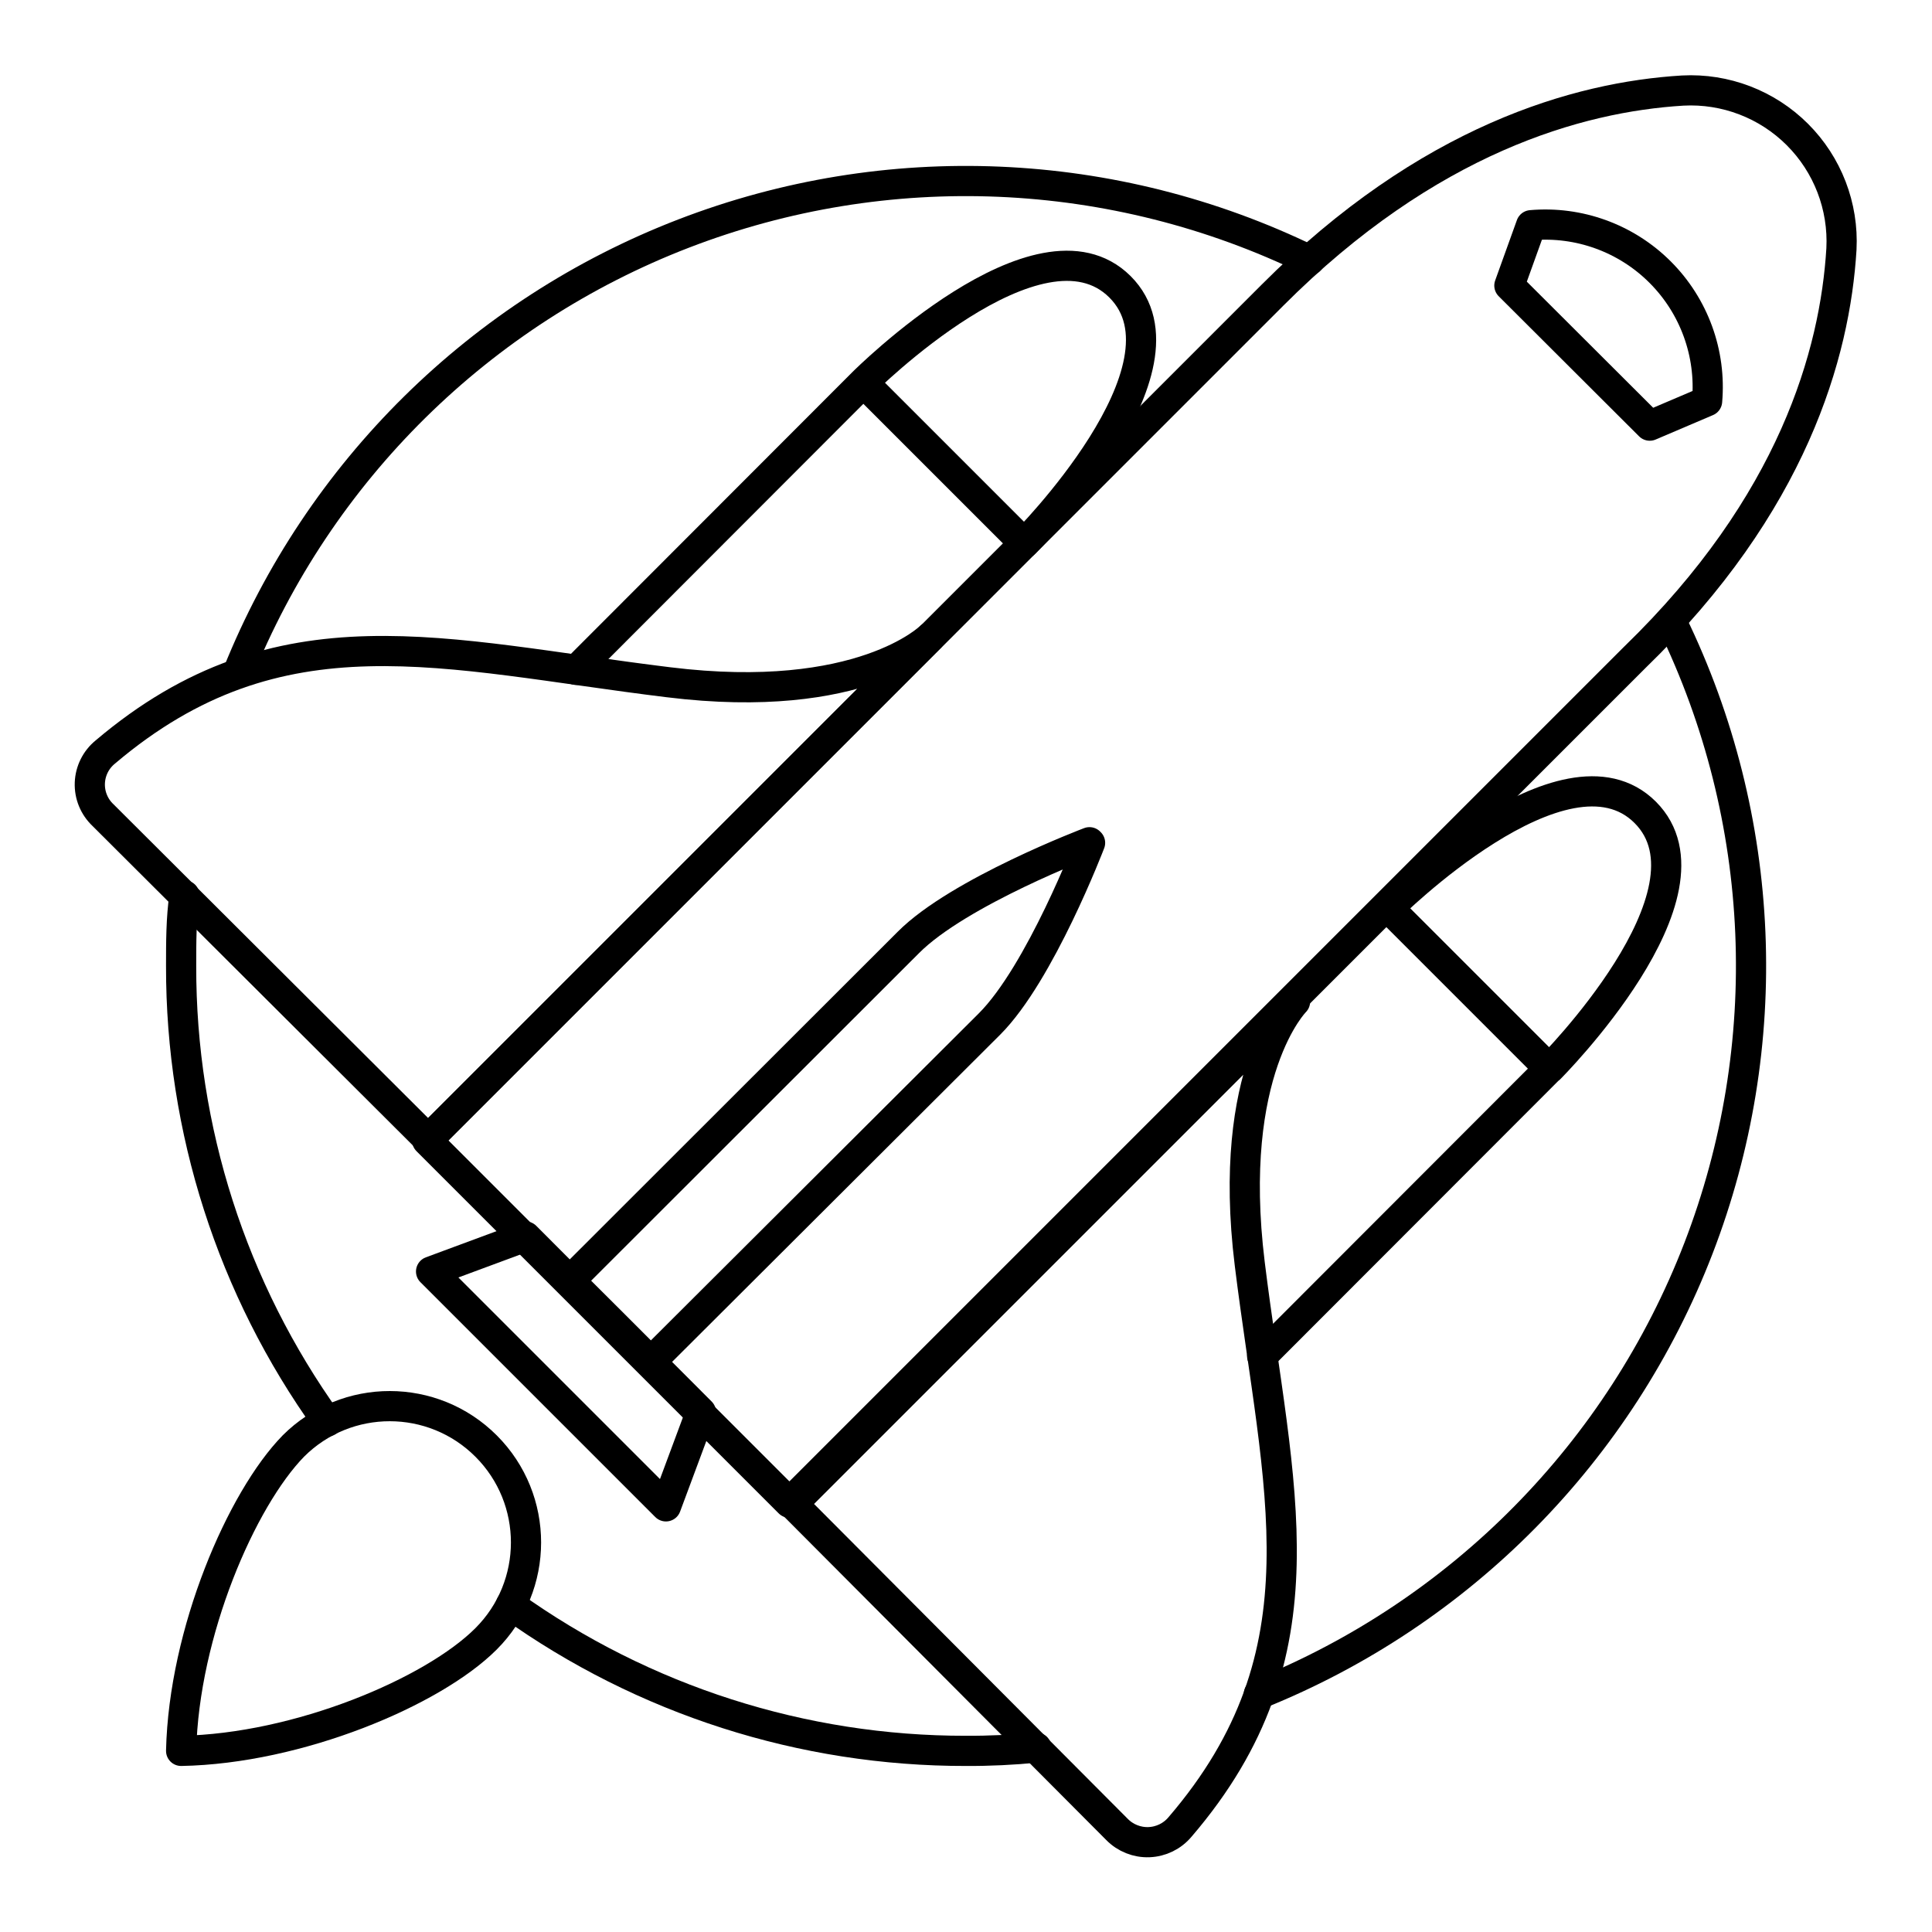
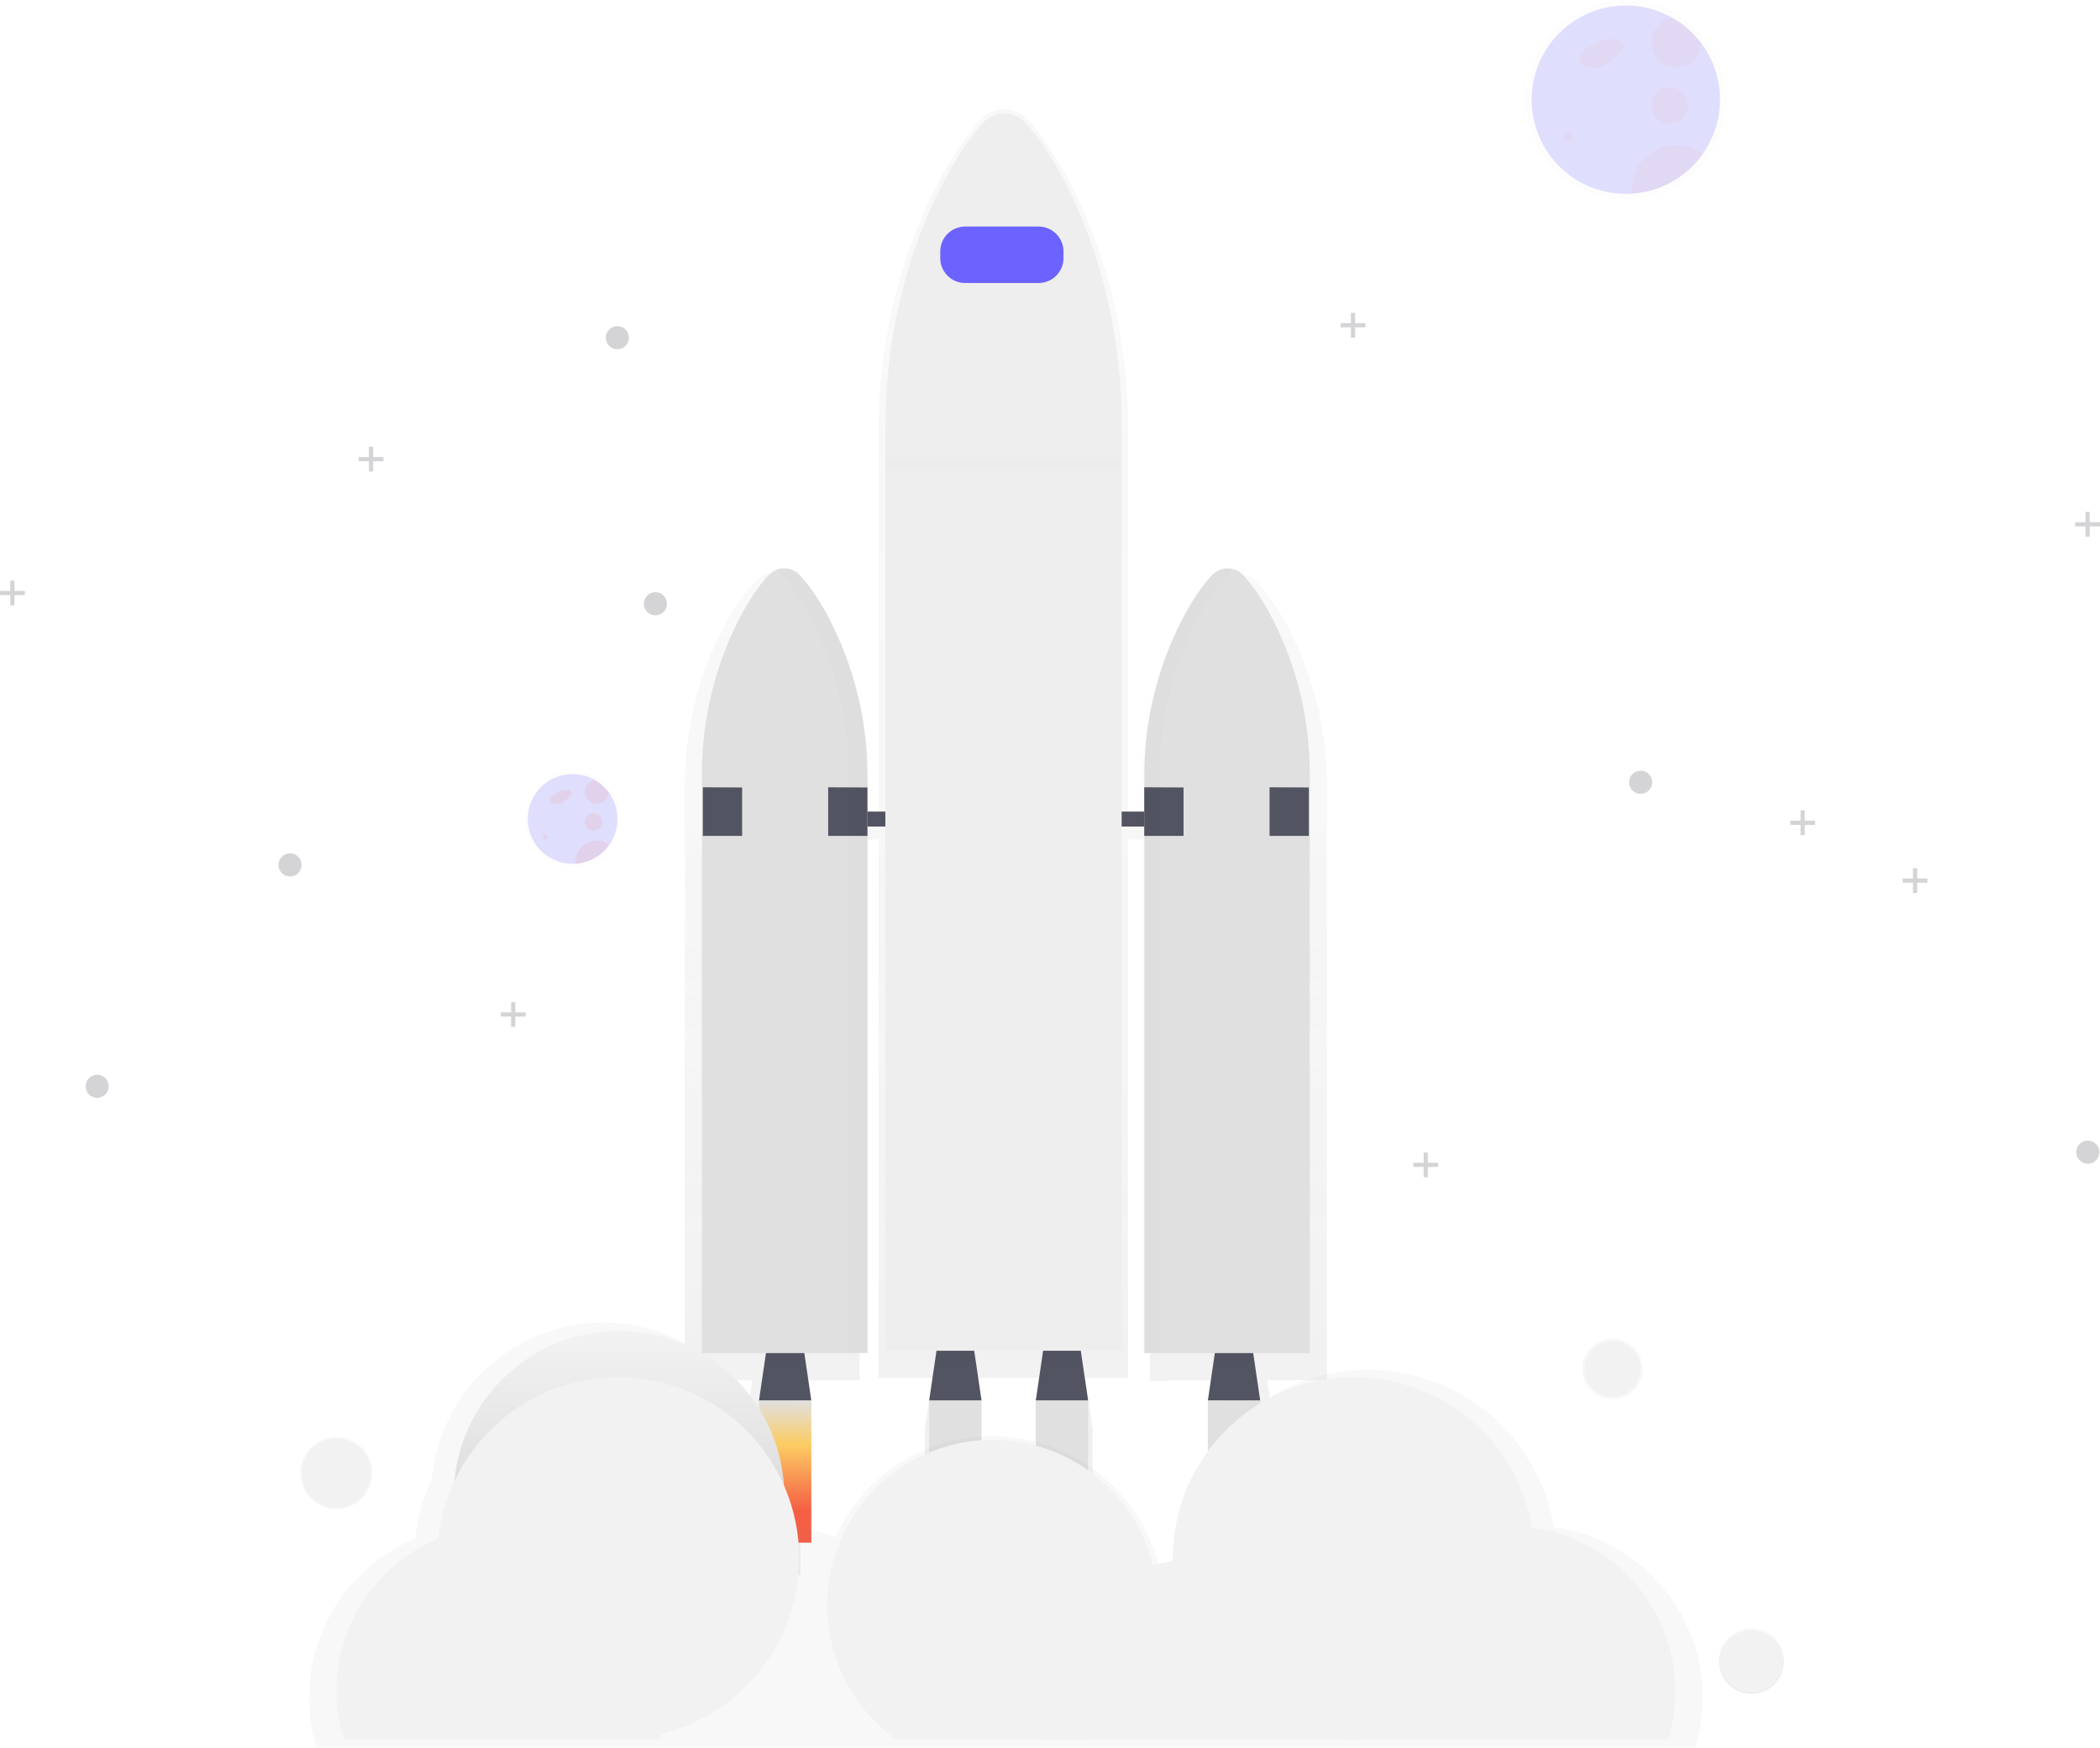
- <svg xmlns="http://www.w3.org/2000/svg" id="Layer_1" data-name="Layer 1" viewBox="0 0 64 64">
+ <svg xmlns="http://www.w3.org/2000/svg" width="870" height="724" viewBox="0 0 870 724" fill="none">
+   <g opacity="0.7">
+     <path opacity="0.7" d="M549.724 325.884C549.799 302.977 544.314 280.394 533.738 260.074C528.716 250.531 524.136 244.599 520.572 240.96C519.229 239.535 517.473 238.565 515.551 238.186C513.629 237.807 511.637 238.037 509.852 238.845C508.426 239.348 507.138 240.179 506.091 241.271C501.323 246.206 497.017 252.731 493.255 259.679C482.129 280.474 476.354 303.711 476.451 327.294V341.453H467.367V176.927C467.367 142.442 459.647 108.418 444.526 78.211C437.36 63.911 430.825 55.027 425.794 49.565C424.575 48.176 423.074 47.063 421.391 46.301C419.707 45.539 417.881 45.145 416.033 45.145C414.185 45.145 412.359 45.539 410.675 46.301C408.992 47.063 407.491 48.176 406.272 49.565C399.464 56.964 393.323 66.741 387.954 77.139C372.052 107.967 363.975 142.95 363.975 178.459V341.453H356.123V326.617C356.22 303.034 350.445 279.797 339.319 259.002C335.557 252.064 331.25 245.539 326.483 240.594C325.11 239.149 323.314 238.177 321.354 237.819C319.393 237.46 317.369 237.734 315.575 238.601L315.904 238.779C314.752 239.288 313.711 240.016 312.838 240.923C309.312 244.561 304.732 250.493 299.673 260.036C289.097 280.357 283.611 302.94 283.687 325.846V571.827H311.71L308.654 592.05V652.511H331.561V592.05L328.504 571.827H356.123V347.818H363.975V570.821H386.355L383.139 592.04V652.511H406.056V592.05L402.84 570.831H432.997L429.781 592.05V652.511H452.698V592.05L449.482 570.831H467.348V347.818H476.432V572.166H483.795V571.827H508.141L505.085 592.05V652.511H528.001V592.05L524.945 571.827H549.724V325.884Z" fill="url(#paint0_linear)" />
+   </g>
+   <path d="M336.121 580.26H314.427L318.302 553.927H332.247L336.121 580.26Z" fill="#535461" />
+   <g opacity="0.1">
+     <path opacity="0.1" d="M317.22 564.381H333.329L332.247 557.02H318.302L317.22 564.381Z" fill="black" />
+   </g>
+   <path d="M522.086 580.26H500.392L504.267 553.927H518.212L522.086 580.26Z" fill="#535461" />
+   <g opacity="0.1">
+     <path opacity="0.1" d="M503.185 564.381H519.294L518.212 557.02H504.267L503.185 564.381Z" fill="black" />
+   </g>
+   <path d="M406.639 580.26H384.935L388.81 553.927H402.765L406.639 580.26Z" fill="#535461" />
+   <g opacity="0.1">
+     <path opacity="0.1" d="M387.728 564.381H403.846L402.765 557.02H388.81L387.728 564.381Z" fill="black" />
+   </g>
+   <path d="M450.798 580.26H429.104L432.978 553.927H446.924L450.798 580.26Z" fill="#535461" />
+   <g opacity="0.1">
+     <path opacity="0.1" d="M431.897 564.381H448.015L446.924 557.02H432.978L431.897 564.381Z" fill="black" />
+   </g>
+   <path d="M491.092 336.235H336.121V342.431H491.092V336.235Z" fill="#535461" />
+   <path d="M515.053 238.337C514.234 237.434 513.235 236.711 512.119 236.217C511.004 235.723 509.798 235.467 508.578 235.467C507.358 235.467 506.152 235.723 505.037 236.217C503.922 236.711 502.923 237.434 502.104 238.337C497.59 243.142 493.518 249.497 489.955 256.257C479.408 276.585 473.952 299.167 474.053 322.067V560.574H542.633V321.08C542.72 298.808 537.528 276.832 527.484 256.952C522.726 247.664 518.391 241.882 515.053 238.337Z" fill="#E0E0E0" />
+   <path d="M318.396 238.337C319.215 237.434 320.214 236.711 321.329 236.217C322.444 235.723 323.65 235.467 324.87 235.467C326.09 235.467 327.296 235.723 328.411 236.217C329.526 236.711 330.525 237.434 331.344 238.337C335.858 243.142 339.93 249.497 343.494 256.257C354.04 276.585 359.497 299.167 359.395 322.067V560.574H290.796V321.08C290.71 298.808 295.901 276.832 305.945 256.952C310.694 247.664 315.029 241.882 318.396 238.337Z" fill="#E0E0E0" />
+   <path d="M291.182 326.166L307.45 326.241V346.304H291.182V326.166Z" fill="#535461" />
+   <path d="M343.099 326.166L359.367 326.241V346.304H343.099V326.166Z" fill="#535461" />
+   <path d="M474.044 326.166L490.321 326.241V346.304H474.044V326.166Z" fill="#535461" />
+   <path d="M525.961 326.166L542.238 326.241V346.304H525.961V326.166Z" fill="#535461" />
+   <g opacity="0.1">
+     <path opacity="0.1" d="M343.466 255.946C339.911 249.187 335.83 242.831 331.316 238.027C330.041 236.619 328.339 235.666 326.472 235.315C324.604 234.963 322.673 235.232 320.972 236.081C321.952 236.57 322.837 237.229 323.586 238.027C328.1 242.831 332.172 249.187 335.736 255.946C346.282 276.275 351.739 298.857 351.637 321.757V560.245H359.386V321.785C359.486 298.874 354.023 276.281 343.466 255.946Z" fill="black" />
+   </g>
+   <g opacity="0.1">
+     <path opacity="0.1" d="M496.123 256.605C499.678 249.845 503.759 243.489 508.273 238.685C509.118 237.776 510.138 237.047 511.272 236.542C509.596 235.808 507.731 235.62 505.942 236.005C504.153 236.389 502.531 237.327 501.305 238.685C496.791 243.489 492.719 249.845 489.155 256.605C478.609 276.933 473.152 299.515 473.254 322.415V560.903H480.231V322.453C480.121 299.541 485.574 276.945 496.123 256.605Z" fill="black" />
+   </g>
+   <path d="M336.121 580.26H314.427V639.133H336.121V580.26Z" fill="url(#paint1_linear)" />
+   <path d="M406.629 580.26H384.935V639.133H406.629V580.26Z" fill="url(#paint2_linear)" />
+   <path d="M450.798 580.26H429.104V639.133H450.798V580.26Z" fill="url(#paint3_linear)" />
+   <path d="M522.086 580.26H500.392V639.133H522.086V580.26Z" fill="url(#paint4_linear)" />
+   <path d="M425.314 51.342C424.181 49.995 422.767 48.912 421.171 48.169C419.575 47.427 417.836 47.042 416.075 47.042C414.315 47.042 412.576 47.427 410.98 48.169C409.384 48.912 407.97 49.995 406.836 51.342C400.395 58.543 394.612 68.067 389.496 78.202C374.45 108.23 366.796 142.31 366.796 176.87V559.596H464.678V175.328C464.678 141.746 457.371 108.578 443.049 79.236C436.269 65.312 430.082 56.663 425.314 51.342Z" fill="#EEEEEE" />
+   <path d="M430.251 93.855H399.868C394.155 93.855 389.524 98.485 389.524 104.197V106.914C389.524 112.625 394.155 117.255 399.868 117.255H430.251C435.964 117.255 440.595 112.625 440.595 106.914V104.197C440.595 98.485 435.964 93.855 430.251 93.855Z" fill="#6C63FF" />
+   <g opacity="0.7">
+     <path opacity="0.7" d="M643.759 632.702C640.547 613.34 630.156 595.899 614.655 583.856C599.155 571.813 579.685 566.051 560.125 567.72C540.566 569.388 522.353 578.365 509.118 592.86C495.883 607.355 488.597 626.304 488.713 645.93C488.713 646.315 488.713 646.691 488.713 647.077C485.826 647.514 482.969 648.126 480.156 648.91C476.554 634.568 468.58 621.7 457.34 612.088C446.099 602.477 432.147 596.597 417.417 595.264C402.686 593.931 387.905 597.21 375.121 604.646C362.336 612.083 352.181 623.31 346.061 636.773C339.753 634.34 333.128 632.826 326.389 632.279C325.314 626.178 323.511 620.228 321.019 614.557C319.85 596.662 311.975 579.866 298.966 567.52C285.957 555.174 268.77 548.184 250.835 547.947C232.9 547.71 215.534 554.242 202.203 566.24C188.872 578.237 180.555 594.819 178.912 612.677C175.22 620.494 172.862 628.873 171.935 637.468C155.612 644.258 142.391 656.865 134.835 672.846C127.279 688.826 125.926 707.042 131.039 723.962H702.381C705.359 714.093 706.162 703.695 704.734 693.486C703.306 683.276 699.681 673.498 694.109 664.823C688.537 656.149 681.151 648.786 672.459 643.241C663.766 637.695 653.975 634.1 643.759 632.702Z" fill="url(#paint5_linear)" />
+   </g>
+   <path d="M256.445 688.359C294.269 688.359 324.931 657.703 324.931 619.888C324.931 582.072 294.269 551.417 256.445 551.417C218.621 551.417 187.959 582.072 187.959 619.888C187.959 657.703 218.621 688.359 256.445 688.359Z" fill="url(#paint6_linear)" />
+   <path d="M256.106 720.54C297.524 720.54 331.1 686.972 331.1 645.563C331.1 604.155 297.524 570.586 256.106 570.586C214.689 570.586 181.113 604.155 181.113 645.563C181.113 686.972 214.689 720.54 256.106 720.54Z" fill="url(#paint7_linear)" />
+   <path d="M560.876 720.54C602.294 720.54 635.87 686.972 635.87 645.563C635.87 604.155 602.294 570.586 560.876 570.586C519.458 570.586 485.883 604.155 485.883 645.563C485.883 686.972 519.458 720.54 560.876 720.54Z" fill="url(#paint8_linear)" />
+   <path d="M557.105 720.54C594.929 720.54 625.592 689.885 625.592 652.069C625.592 614.253 594.929 583.598 557.105 583.598C519.282 583.598 488.619 614.253 488.619 652.069C488.619 689.885 519.282 720.54 557.105 720.54Z" fill="url(#paint9_linear)" />
+   <path d="M479.714 665.081C479.725 675.909 477.163 686.584 472.239 696.228C467.314 705.872 460.169 714.208 451.39 720.55H371.056C361.547 713.679 353.963 704.482 349.029 693.84C344.095 683.198 341.977 671.468 342.878 659.773C343.779 648.079 347.668 636.811 354.174 627.05C360.679 617.289 369.582 609.362 380.031 604.027C390.48 598.693 402.123 596.13 413.846 596.585C425.569 597.04 436.979 600.497 446.983 606.624C456.987 612.752 465.249 621.345 470.979 631.581C476.708 641.816 479.713 653.351 479.705 665.081H479.714Z" fill="url(#paint10_linear)" />
+   <path d="M564.647 714.382C564.647 716.432 564.556 718.459 564.374 720.465C564.382 720.493 564.382 720.522 564.374 720.55H427.947C427.759 718.519 427.665 716.46 427.665 714.392C427.654 698.007 433.524 682.162 444.21 669.74C454.896 657.317 469.687 649.142 485.892 646.701C489.279 646.192 492.699 645.934 496.123 645.93C497.872 645.93 499.612 645.996 501.333 646.118C513.608 647.057 525.404 651.283 535.481 658.354C545.558 665.424 553.544 675.078 558.601 686.3C558.883 686.92 559.155 687.55 559.409 688.18C562.868 696.483 564.648 705.388 564.647 714.382Z" fill="url(#paint11_linear)" />
+   <path d="M694.087 700.684C694.095 707.411 693.106 714.102 691.153 720.54H560.068C556.898 710.011 556.295 698.877 558.309 688.067C558.422 687.475 558.535 686.873 558.666 686.29C561.966 670.982 570.413 657.266 582.599 647.428C594.785 637.59 609.975 632.223 625.639 632.222C627.792 632.222 629.908 632.316 632.005 632.523C632.945 632.598 633.886 632.711 634.826 632.834C651.241 635.066 666.289 643.171 677.185 655.646C688.082 668.122 694.086 684.122 694.087 700.684Z" fill="url(#paint12_linear)" />
+   <path d="M273.381 720.55C273.606 719.835 273.804 719.121 274.001 718.397C277.119 706.739 277.102 694.465 273.952 682.816C270.802 671.167 264.63 660.556 256.061 652.057C247.493 643.558 236.831 637.472 225.155 634.415C213.479 631.358 201.202 631.439 189.567 634.648C186.842 635.396 184.169 636.319 181.564 637.412C165.88 643.936 153.177 656.05 145.918 671.405C138.659 686.761 137.361 704.264 142.276 720.521H273.381V720.55Z" fill="url(#paint13_linear)" />
+   <g opacity="0.7">
+     <path opacity="0.7" d="M668.058 579.725C674.997 579.725 680.621 574.101 680.621 567.164C680.621 560.227 674.997 554.604 668.058 554.604C661.12 554.604 655.495 560.227 655.495 567.164C655.495 574.101 661.12 579.725 668.058 579.725Z" fill="url(#paint14_linear)" />
+   </g>
+   <path d="M668.058 578.803C674.488 578.803 679.7 573.592 679.7 567.164C679.7 560.736 674.488 555.525 668.058 555.525C661.629 555.525 656.417 560.736 656.417 567.164C656.417 573.592 661.629 578.803 668.058 578.803Z" fill="url(#paint15_linear)" />
+   <g opacity="0.7">
+     <path opacity="0.7" d="M725.589 702.057C733.156 702.057 739.29 695.924 739.29 688.359C739.29 680.794 733.156 674.661 725.589 674.661C718.022 674.661 711.888 680.794 711.888 688.359C711.888 695.924 718.022 702.057 725.589 702.057Z" fill="url(#paint16_linear)" />
+   </g>
+   <path d="M725.589 701.37C732.777 701.37 738.604 695.545 738.604 688.359C738.604 681.173 732.777 675.347 725.589 675.347C718.402 675.347 712.575 681.173 712.575 688.359C712.575 695.545 718.402 701.37 725.589 701.37Z" fill="url(#paint17_linear)" />
+   <g opacity="0.7">
+     <path opacity="0.7" d="M139.333 625.35C147.647 625.35 154.388 618.611 154.388 610.298C154.388 601.986 147.647 595.247 139.333 595.247C131.018 595.247 124.278 601.986 124.278 610.298C124.278 618.611 131.018 625.35 139.333 625.35Z" fill="url(#paint18_linear)" />
+   </g>
+   <path d="M139.333 624.673C147.274 624.673 153.711 618.237 153.711 610.298C153.711 602.359 147.274 595.923 139.333 595.923C131.392 595.923 124.955 602.359 124.955 610.298C124.955 618.237 131.392 624.673 139.333 624.673Z" fill="url(#paint19_linear)" />
+   <g opacity="0.4">
+     <path opacity="0.4" d="M706.509 16.424C703.172 12.016 698.991 8.315 694.21 5.537C688.724 2.386 682.588 0.536 676.274 0.132C669.96 -0.273 663.637 0.778 657.794 3.204C651.951 5.629 646.743 9.365 642.573 14.121C638.403 18.878 635.381 24.529 633.742 30.639C632.102 36.748 631.889 43.152 633.117 49.357C634.346 55.562 636.984 61.402 640.828 66.426C644.672 71.45 649.619 75.524 655.288 78.334C660.957 81.143 667.195 82.613 673.522 82.63C674.396 82.63 675.271 82.63 676.136 82.545C683.58 82.076 690.757 79.599 696.906 75.379C703.055 71.159 707.946 65.352 711.059 58.575C714.172 51.799 715.391 44.306 714.587 36.893C713.782 29.48 710.985 22.423 706.491 16.471L706.509 16.424Z" fill="url(#paint20_linear)" />
+   </g>
+   <path opacity="0.2" d="M712.575 41.291C712.576 51.214 708.796 60.765 702.004 68C695.212 75.236 685.919 79.613 676.014 80.242C675.196 80.298 674.368 80.326 673.541 80.326C667.555 80.323 661.651 78.943 656.284 76.294C650.916 73.645 646.231 69.797 642.588 65.049C638.946 60.3 636.445 54.777 635.278 48.908C634.111 43.039 634.31 36.98 635.86 31.199C637.409 25.419 640.267 20.073 644.213 15.573C648.159 11.073 653.087 7.541 658.616 5.25C664.146 2.958 670.128 1.969 676.101 2.358C682.074 2.747 687.877 4.504 693.062 7.493C697.585 10.119 701.539 13.618 704.695 17.788C709.819 24.551 712.587 32.806 712.575 41.291Z" fill="#6C63FF" />
+   <path opacity="0.05" d="M663.93 16.537C661.914 17.407 659.967 18.432 658.109 19.602C656.868 20.29 655.803 21.256 654.997 22.423C654.603 23.008 654.386 23.695 654.373 24.4C654.359 25.105 654.55 25.8 654.921 26.399C655.862 27.697 657.742 27.904 659.313 27.988C660.756 28.295 662.255 28.212 663.656 27.75C665.057 27.288 666.31 26.461 667.287 25.356L670.644 22.31C671.81 21.257 673.089 19.8 672.581 18.314C672.196 17.177 670.917 16.622 669.76 16.434C666.875 15.866 663.882 16.392 661.363 17.91" fill="#F55F44" />
+   <path opacity="0.05" d="M649.909 58.75C651.041 58.75 651.959 57.832 651.959 56.7C651.959 55.569 651.041 54.651 649.909 54.651C648.777 54.651 647.859 55.569 647.859 56.7C647.859 57.832 648.777 58.75 649.909 58.75Z" fill="#F55F44" />
+   <path opacity="0.05" d="M691.689 51.219C695.849 51.219 699.222 47.848 699.222 43.689C699.222 39.53 695.849 36.158 691.689 36.158C687.529 36.158 684.157 39.53 684.157 43.689C684.157 47.848 687.529 51.219 691.689 51.219Z" fill="#F55F44" />
+   <path opacity="0.05" d="M704.704 17.778C704.674 19.746 704.08 21.664 702.992 23.304C701.904 24.943 700.367 26.236 698.566 27.029C696.764 27.821 694.772 28.08 692.828 27.773C690.884 27.467 689.068 26.609 687.597 25.302C686.126 23.994 685.062 22.291 684.531 20.397C683.999 18.502 684.023 16.494 684.6 14.613C685.176 12.731 686.281 11.055 687.783 9.782C689.285 8.51 691.121 7.696 693.072 7.437C697.599 10.076 701.553 13.592 704.704 17.778Z" fill="#F55F44" />
+   <path opacity="0.05" d="M705.456 63.77C702.098 68.547 697.708 72.508 692.612 75.359C687.515 78.211 681.843 79.879 676.014 80.242C675.967 79.706 675.938 79.161 675.938 78.615C675.94 75.19 676.893 71.832 678.691 68.916C680.489 66 683.062 63.641 686.123 62.102C689.184 60.562 692.613 59.903 696.026 60.198C699.44 60.492 702.705 61.729 705.456 63.77Z" fill="#F55F44" />
+   <path opacity="0.25" d="M679.7 328.883C682.349 328.883 684.496 326.737 684.496 324.088C684.496 321.44 682.349 319.294 679.7 319.294C677.051 319.294 674.904 321.44 674.904 324.088C674.904 326.737 677.051 328.883 679.7 328.883Z" fill="#535461" />
+   <path opacity="0.25" d="M40.257 454.863C42.905 454.863 45.053 452.717 45.053 450.068C45.053 447.42 42.905 445.274 40.257 445.274C37.608 445.274 35.461 447.42 35.461 450.068C35.461 452.717 37.608 454.863 40.257 454.863Z" fill="#535461" />
+   <path opacity="0.25" d="M864.95 482.128C867.599 482.128 869.746 479.981 869.746 477.333C869.746 474.685 867.599 472.538 864.95 472.538C862.302 472.538 860.154 474.685 860.154 477.333C860.154 479.981 862.302 482.128 864.95 482.128Z" fill="#535461" />
+   <path opacity="0.25" d="M271.509 254.931C274.158 254.931 276.305 252.784 276.305 250.136C276.305 247.488 274.158 245.341 271.509 245.341C268.861 245.341 266.714 247.488 266.714 250.136C266.714 252.784 268.861 254.931 271.509 254.931Z" fill="#535461" />
+   <path opacity="0.25" d="M255.758 144.689C258.407 144.689 260.554 142.542 260.554 139.894C260.554 137.246 258.407 135.099 255.758 135.099C253.11 135.099 250.963 137.246 250.963 139.894C250.963 142.542 253.11 144.689 255.758 144.689Z" fill="#535461" />
+   <path opacity="0.25" d="M120.149 363.114C122.798 363.114 124.945 360.967 124.945 358.319C124.945 355.671 122.798 353.525 120.149 353.525C117.501 353.525 115.354 355.671 115.354 358.319C115.354 360.967 117.501 363.114 120.149 363.114Z" fill="#535461" />
+   <path opacity="0.25" d="M798.533 363.951H794.264V359.692H792.524V363.951H788.255V365.699H792.524V369.958H794.264V365.699H798.533V363.951Z" fill="#535461" />
+   <path opacity="0.25" d="M870 216.347H865.731V212.088H863.991V216.347H859.722V218.096H863.991V222.355H865.731V218.096H870V216.347Z" fill="#535461" />
+   <path opacity="0.25" d="M565.672 133.887H561.403V129.618H559.663V133.887H555.394V135.626H559.663V139.894H561.403V135.626H565.672V133.887Z" fill="#535461" />
+   <path opacity="0.25" d="M751.957 339.986H747.688V335.728H745.948V339.986H741.688V341.735H745.948V345.994H747.688V341.735H751.957V339.986Z" fill="#535461" />
+   <path opacity="0.25" d="M595.801 481.723H591.541V477.464H589.802V481.723H585.532V483.472H589.802V487.731H591.541V483.472H595.801V481.723Z" fill="#535461" />
+   <path opacity="0.25" d="M158.855 189.346H154.585V185.087H152.846V189.346H148.576V191.085H152.846V195.354H154.585V191.085H158.855V189.346Z" fill="#535461" />
+   <path opacity="0.25" d="M10.278 244.815H6.009V240.556H4.269V244.815H0V246.554H4.269V250.823H6.009V246.554H10.278V244.815Z" fill="#535461" />
+   <path opacity="0.25" d="M217.749 419.42H213.48V415.151H211.74V419.42H207.48V421.159H211.74V425.427H213.48V421.159H217.749V419.42Z" fill="#535461" />
+   <path d="M725.589 701.37C732.777 701.37 738.604 695.545 738.604 688.359C738.604 681.173 732.777 675.347 725.589 675.347C718.402 675.347 712.575 681.173 712.575 688.359C712.575 695.545 718.402 701.37 725.589 701.37Z" fill="url(#paint21_linear)" />
+   <g opacity="0.4">
+     <path opacity="0.4" d="M252.919 327.473C251.33 325.372 249.338 323.607 247.06 322.283C244.448 320.763 241.52 319.865 238.504 319.659C235.488 319.453 232.465 319.945 229.67 321.096C226.875 322.248 224.383 324.027 222.387 326.298C220.392 328.568 218.946 331.267 218.163 334.186C217.38 337.106 217.28 340.166 217.872 343.13C218.463 346.094 219.73 348.881 221.574 351.276C223.417 353.672 225.788 355.61 228.502 356.94C231.217 358.271 234.201 358.958 237.224 358.949C237.638 358.949 238.061 358.949 238.465 358.949C242.009 358.723 245.425 357.541 248.351 355.531C251.278 353.52 253.605 350.755 255.087 347.529C256.569 344.303 257.149 340.736 256.768 337.207C256.386 333.677 255.056 330.317 252.919 327.482V327.473Z" fill="url(#paint22_linear)" />
+   </g>
+   <path opacity="0.2" d="M255.805 339.319C255.805 344.045 254.005 348.593 250.769 352.039C247.534 355.485 243.108 357.569 238.39 357.868C238.005 357.868 237.61 357.868 237.215 357.868C234.364 357.865 231.553 357.207 228.998 355.945C226.443 354.683 224.212 352.85 222.478 350.588C220.744 348.327 219.554 345.697 218.999 342.902C218.444 340.107 218.539 337.222 219.276 334.47C220.014 331.717 221.375 329.171 223.254 327.029C225.133 324.886 227.479 323.204 230.112 322.112C232.745 321.021 235.593 320.549 238.437 320.734C241.282 320.918 244.045 321.754 246.515 323.177C248.667 324.427 250.55 326.092 252.053 328.075C254.504 331.31 255.823 335.261 255.805 339.319Z" fill="#6C63FF" />
+   <path opacity="0.1" d="M232.635 327.529C231.658 327.941 230.715 328.428 229.814 328.987C229.224 329.309 228.715 329.762 228.328 330.312C228.149 330.593 228.054 330.919 228.054 331.252C228.054 331.586 228.149 331.912 228.328 332.193C228.602 332.461 228.93 332.667 229.29 332.797C229.65 332.926 230.034 332.977 230.416 332.945C231.097 333.084 231.804 333.042 232.464 332.823C233.124 332.603 233.715 332.214 234.177 331.694L235.776 330.246C236.331 329.739 236.942 329.052 236.716 328.366C236.59 328.107 236.399 327.884 236.162 327.719C235.925 327.554 235.65 327.453 235.362 327.426C233.989 327.157 232.564 327.409 231.366 328.131" fill="#F55F44" />
+   <path opacity="0.1" d="M225.959 347.63C226.499 347.63 226.936 347.192 226.936 346.652C226.936 346.112 226.499 345.674 225.959 345.674C225.418 345.674 224.981 346.112 224.981 346.652C224.981 347.192 225.418 347.63 225.959 347.63Z" fill="#F55F44" />
+   <path opacity="0.1" d="M245.856 344.048C247.84 344.048 249.449 342.44 249.449 340.456C249.449 338.473 247.84 336.865 245.856 336.865C243.873 336.865 242.264 338.473 242.264 340.456C242.264 342.44 243.873 344.048 245.856 344.048Z" fill="#F55F44" />
+   <path opacity="0.1" d="M252.053 328.159C252.042 329.096 251.761 330.009 251.245 330.791C250.729 331.572 249.999 332.189 249.142 332.568C248.285 332.947 247.338 333.072 246.412 332.928C245.487 332.784 244.622 332.377 243.921 331.756C243.22 331.135 242.712 330.325 242.458 329.424C242.203 328.522 242.214 327.567 242.487 326.671C242.76 325.775 243.285 324.977 243.999 324.371C244.713 323.764 245.586 323.376 246.515 323.252C248.668 324.505 250.551 326.173 252.053 328.159Z" fill="#F55F44" />
+   <path opacity="0.1" d="M252.42 350.027C250.822 352.303 248.732 354.191 246.305 355.55C243.877 356.908 241.176 357.704 238.399 357.877C238.399 357.624 238.399 357.36 238.399 357.097C238.394 355.458 238.846 353.85 239.705 352.454C240.564 351.057 241.796 349.929 243.262 349.194C244.727 348.459 246.369 348.148 248.002 348.295C249.635 348.442 251.194 349.042 252.505 350.027H252.42Z" fill="#F55F44" />
+   <g opacity="0.1">
+     <path opacity="0.1" d="M464.151 189.957H367.294V193.718H464.151V189.957Z" fill="black" />
+   </g>
  <defs>
-     <style>.cls-1{fill:none;stroke:#000;stroke-linecap:round;stroke-linejoin:round;}</style>
+     <linearGradient id="paint0_linear" x1="416.71" y1="652.511" x2="416.71" y2="45.174" gradientUnits="userSpaceOnUse">
+       <stop stop-color="#808080" stop-opacity="0.25" />
+       <stop offset="0.54" stop-color="#808080" stop-opacity="0.12" />
+       <stop offset="1" stop-color="#808080" stop-opacity="0.1" />
+     </linearGradient>
+     <linearGradient id="paint1_linear" x1="325.27" y1="580.26" x2="325.27" y2="639.142" gradientUnits="userSpaceOnUse">
+       <stop stop-color="#E0E0E0" />
+       <stop offset="0.31" stop-color="#FCCC63" />
+       <stop offset="0.77" stop-color="#F55F44" />
+     </linearGradient>
+     <linearGradient id="paint2_linear" x1="9515.74" y1="36916.2" x2="9515.74" y2="40603.3" gradientUnits="userSpaceOnUse">
+       <stop stop-color="#E0E0E0" />
+       <stop offset="0.31" stop-color="#FCCC63" />
+       <stop offset="0.77" stop-color="#F55F44" />
+     </linearGradient>
+     <linearGradient id="paint3_linear" x1="10578.9" y1="36916.2" x2="10578.9" y2="40603.3" gradientUnits="userSpaceOnUse">
+       <stop stop-color="#E0E0E0" />
+       <stop offset="0.31" stop-color="#FCCC63" />
+       <stop offset="0.77" stop-color="#F55F44" />
+     </linearGradient>
+     <linearGradient id="paint4_linear" x1="12294.8" y1="36916.2" x2="12294.8" y2="40603.3" gradientUnits="userSpaceOnUse">
+       <stop stop-color="#E0E0E0" />
+       <stop offset="0.31" stop-color="#FCCC63" />
+       <stop offset="0.77" stop-color="#F55F44" />
+     </linearGradient>
+     <linearGradient id="paint5_linear" x1="335356" y1="147535" x2="335356" y2="114573" gradientUnits="userSpaceOnUse">
+       <stop stop-color="#808080" stop-opacity="0.25" />
+       <stop offset="0.54" stop-color="#808080" stop-opacity="0.12" />
+       <stop offset="1" stop-color="#808080" stop-opacity="0.1" />
+     </linearGradient>
+     <linearGradient id="paint6_linear" x1="256.445" y1="551.417" x2="256.445" y2="688.359" gradientUnits="userSpaceOnUse">
+       <stop stop-color="#F2F2F2" />
+       <stop offset="0.31" stop-color="#E6E6E6" />
+       <stop offset="0.77" stop-color="#CCCCCC" />
+     </linearGradient>
+     <linearGradient id="paint7_linear" x1="41030.1" y1="91579.1" x2="41030.1" y2="115497" gradientUnits="userSpaceOnUse">
+       <stop stop-color="#F2F2F2" />
+       <stop offset="0.31" stop-color="#E6E6E6" />
+       <stop offset="0.77" stop-color="#CCCCCC" />
+     </linearGradient>
+     <linearGradient id="paint8_linear" x1="89945.7" y1="91579.1" x2="89945.7" y2="115497" gradientUnits="userSpaceOnUse">
+       <stop stop-color="#F2F2F2" />
+       <stop offset="0.31" stop-color="#E6E6E6" />
+       <stop offset="0.77" stop-color="#CCCCCC" />
+     </linearGradient>
+     <linearGradient id="paint9_linear" x1="81636.6" y1="85590.5" x2="81636.6" y2="105537" gradientUnits="userSpaceOnUse">
+       <stop stop-color="#F2F2F2" />
+       <stop offset="0.31" stop-color="#E6E6E6" />
+       <stop offset="0.77" stop-color="#CCCCCC" />
+     </linearGradient>
+     <linearGradient id="paint10_linear" x1="79101.4" y1="87350.6" x2="79101.4" y2="103700" gradientUnits="userSpaceOnUse">
+       <stop stop-color="#F2F2F2" />
+       <stop offset="0.31" stop-color="#E6E6E6" />
+       <stop offset="0.77" stop-color="#CCCCCC" />
+     </linearGradient>
+     <linearGradient id="paint11_linear" x1="91524.7" y1="56758.4" x2="91524.7" y2="62682.5" gradientUnits="userSpaceOnUse">
+       <stop stop-color="#F2F2F2" />
+       <stop offset="0.31" stop-color="#E6E6E6" />
+       <stop offset="0.77" stop-color="#CCCCCC" />
+     </linearGradient>
+     <linearGradient id="paint12_linear" x1="110480" y1="65758.6" x2="110480" y2="74056.9" gradientUnits="userSpaceOnUse">
+       <stop stop-color="#F2F2F2" />
+       <stop offset="0.31" stop-color="#E6E6E6" />
+       <stop offset="0.77" stop-color="#CCCCCC" />
+     </linearGradient>
+     <linearGradient id="paint13_linear" x1="49235.5" y1="65796.5" x2="49235.5" y2="74099.7" gradientUnits="userSpaceOnUse">
+       <stop stop-color="#F2F2F2" />
+       <stop offset="0.31" stop-color="#E6E6E6" />
+       <stop offset="0.77" stop-color="#CCCCCC" />
+     </linearGradient>
+     <linearGradient id="paint14_linear" x1="18506" y1="16044.8" x2="18506" y2="15373.6" gradientUnits="userSpaceOnUse">
+       <stop stop-color="#808080" stop-opacity="0.25" />
+       <stop offset="0.54" stop-color="#808080" stop-opacity="0.12" />
+       <stop offset="1" stop-color="#808080" stop-opacity="0.1" />
+     </linearGradient>
+     <linearGradient id="paint15_linear" x1="17197.5" y1="14310.3" x2="17197.5" y2="14886.7" gradientUnits="userSpaceOnUse">
+       <stop stop-color="#F2F2F2" />
+       <stop offset="0.31" stop-color="#E6E6E6" />
+       <stop offset="0.77" stop-color="#CCCCCC" />
+     </linearGradient>
+     <linearGradient id="paint16_linear" x1="21855.6" y1="21132.6" x2="21855.6" y2="20334.6" gradientUnits="userSpaceOnUse">
+       <stop stop-color="#808080" stop-opacity="0.25" />
+       <stop offset="0.54" stop-color="#808080" stop-opacity="0.12" />
+       <stop offset="1" stop-color="#808080" stop-opacity="0.1" />
+     </linearGradient>
+     <linearGradient id="paint17_linear" x1="725.589" y1="675.347" x2="725.589" y2="701.37" gradientUnits="userSpaceOnUse">
+       <stop stop-color="#F2F2F2" />
+       <stop offset="0.31" stop-color="#E0E0E0" />
+       <stop offset="0.77" stop-color="#B3B3B3" />
+     </linearGradient>
+     <linearGradient id="paint18_linear" x1="4585.71" y1="20619" x2="4585.71" y2="19655.1" gradientUnits="userSpaceOnUse">
+       <stop stop-color="#808080" stop-opacity="0.25" />
+       <stop offset="0.54" stop-color="#808080" stop-opacity="0.12" />
+       <stop offset="1" stop-color="#808080" stop-opacity="0.1" />
+     </linearGradient>
+     <linearGradient id="paint19_linear" x1="4385.75" y1="18819.3" x2="4385.75" y2="19698.7" gradientUnits="userSpaceOnUse">
+       <stop stop-color="#F2F2F2" />
+       <stop offset="0.31" stop-color="#E6E6E6" />
+       <stop offset="0.77" stop-color="#CCCCCC" />
+     </linearGradient>
+     <linearGradient id="paint20_linear" x1="71057" y1="12617.8" x2="71057" y2="5363.79" gradientUnits="userSpaceOnUse">
+       <stop stop-color="#808080" stop-opacity="0.25" />
+       <stop offset="0.54" stop-color="#808080" stop-opacity="0.12" />
+       <stop offset="1" stop-color="#808080" stop-opacity="0.1" />
+     </linearGradient>
+     <linearGradient id="paint21_linear" x1="20796.9" y1="19368.9" x2="20796.9" y2="20089.3" gradientUnits="userSpaceOnUse">
+       <stop stop-color="#F2F2F2" />
+       <stop offset="0.31" stop-color="#E6E6E6" />
+       <stop offset="0.77" stop-color="#CCCCCC" />
+     </linearGradient>
+     <linearGradient id="paint22_linear" x1="15566.7" y1="17894.5" x2="15566.7" y2="16248.7" gradientUnits="userSpaceOnUse">
+       <stop stop-color="#808080" stop-opacity="0.25" />
+       <stop offset="0.54" stop-color="#808080" stop-opacity="0.12" />
+       <stop offset="1" stop-color="#808080" stop-opacity="0.1" />
+     </linearGradient>
  </defs>
-   <path class="cls-1" d="M7.87,22.31A26,26,0,0,1,43.38,8.62" />
-   <path class="cls-1" d="M16.92,53.17A25.84,25.84,0,0,0,32,58a22.45,22.45,0,0,0,2.33-.11" />
-   <path class="cls-1" d="M6.11,29.66C6,30.43,6,31.21,6,32a25.79,25.79,0,0,0,4.84,15.09" />
-   <path class="cls-1" d="M41.7,56.12A26,26,0,0,0,55.39,20.63s0,0,0,0" />
-   <path class="cls-1" d="M61,8.25A5,5,0,0,0,55.74,3c-3.47.21-8.44,1.62-13.59,6.78l-28,28,6,6v0l6,6,28-28C59.39,16.7,60.79,11.72,61,8.25Z" />
-   <path class="cls-1" d="M30.82,21.1s-2.29,2.29-8.68,1.5C14.69,21.69,9.28,20,3.49,24.91A1.39,1.39,0,0,0,3.41,27L14.18,37.74Z" />
-   <path class="cls-1" d="M42.9,33.18s-2.29,2.29-1.5,8.69c.92,7.44,2.66,12.86-2.31,18.65A1.41,1.41,0,0,1,37,60.6L26.26,49.82Z" />
-   <path class="cls-1" d="M51.33,35.4s5.83-5.83,3.17-8.49S46,30.08,46,30.08l5.32,5.32-9.51,9.52" />
-   <path class="cls-1" d="M28.6,12.67s5.83-5.83,8.5-3.17S33.93,18,33.93,18L28.6,12.67l-9.51,9.52" />
-   <path class="cls-1" d="M50,9.46l4.65,4.64,1.9-.81a5.38,5.38,0,0,0-5.83-5.83Z" />
-   <path class="cls-1" d="M36.09,27.9s-4.33,1.64-6,3.32L18.87,42.43l1.35,1.34v0l1.34,1.34L32.78,33.92c1.68-1.68,3.33-6,3.33-6" />
-   <polygon class="cls-1" points="22.06 49.9 14.28 42.12 17.41 40.96 23.22 46.78 22.06 49.9" />
-   <path class="cls-1" d="M16.1,54.29C14.34,56.05,9.88,57.93,6,58,6.09,54.07,8,49.66,9.72,47.9a4.51,4.51,0,0,1,6.38,6.39Z" />
</svg>
